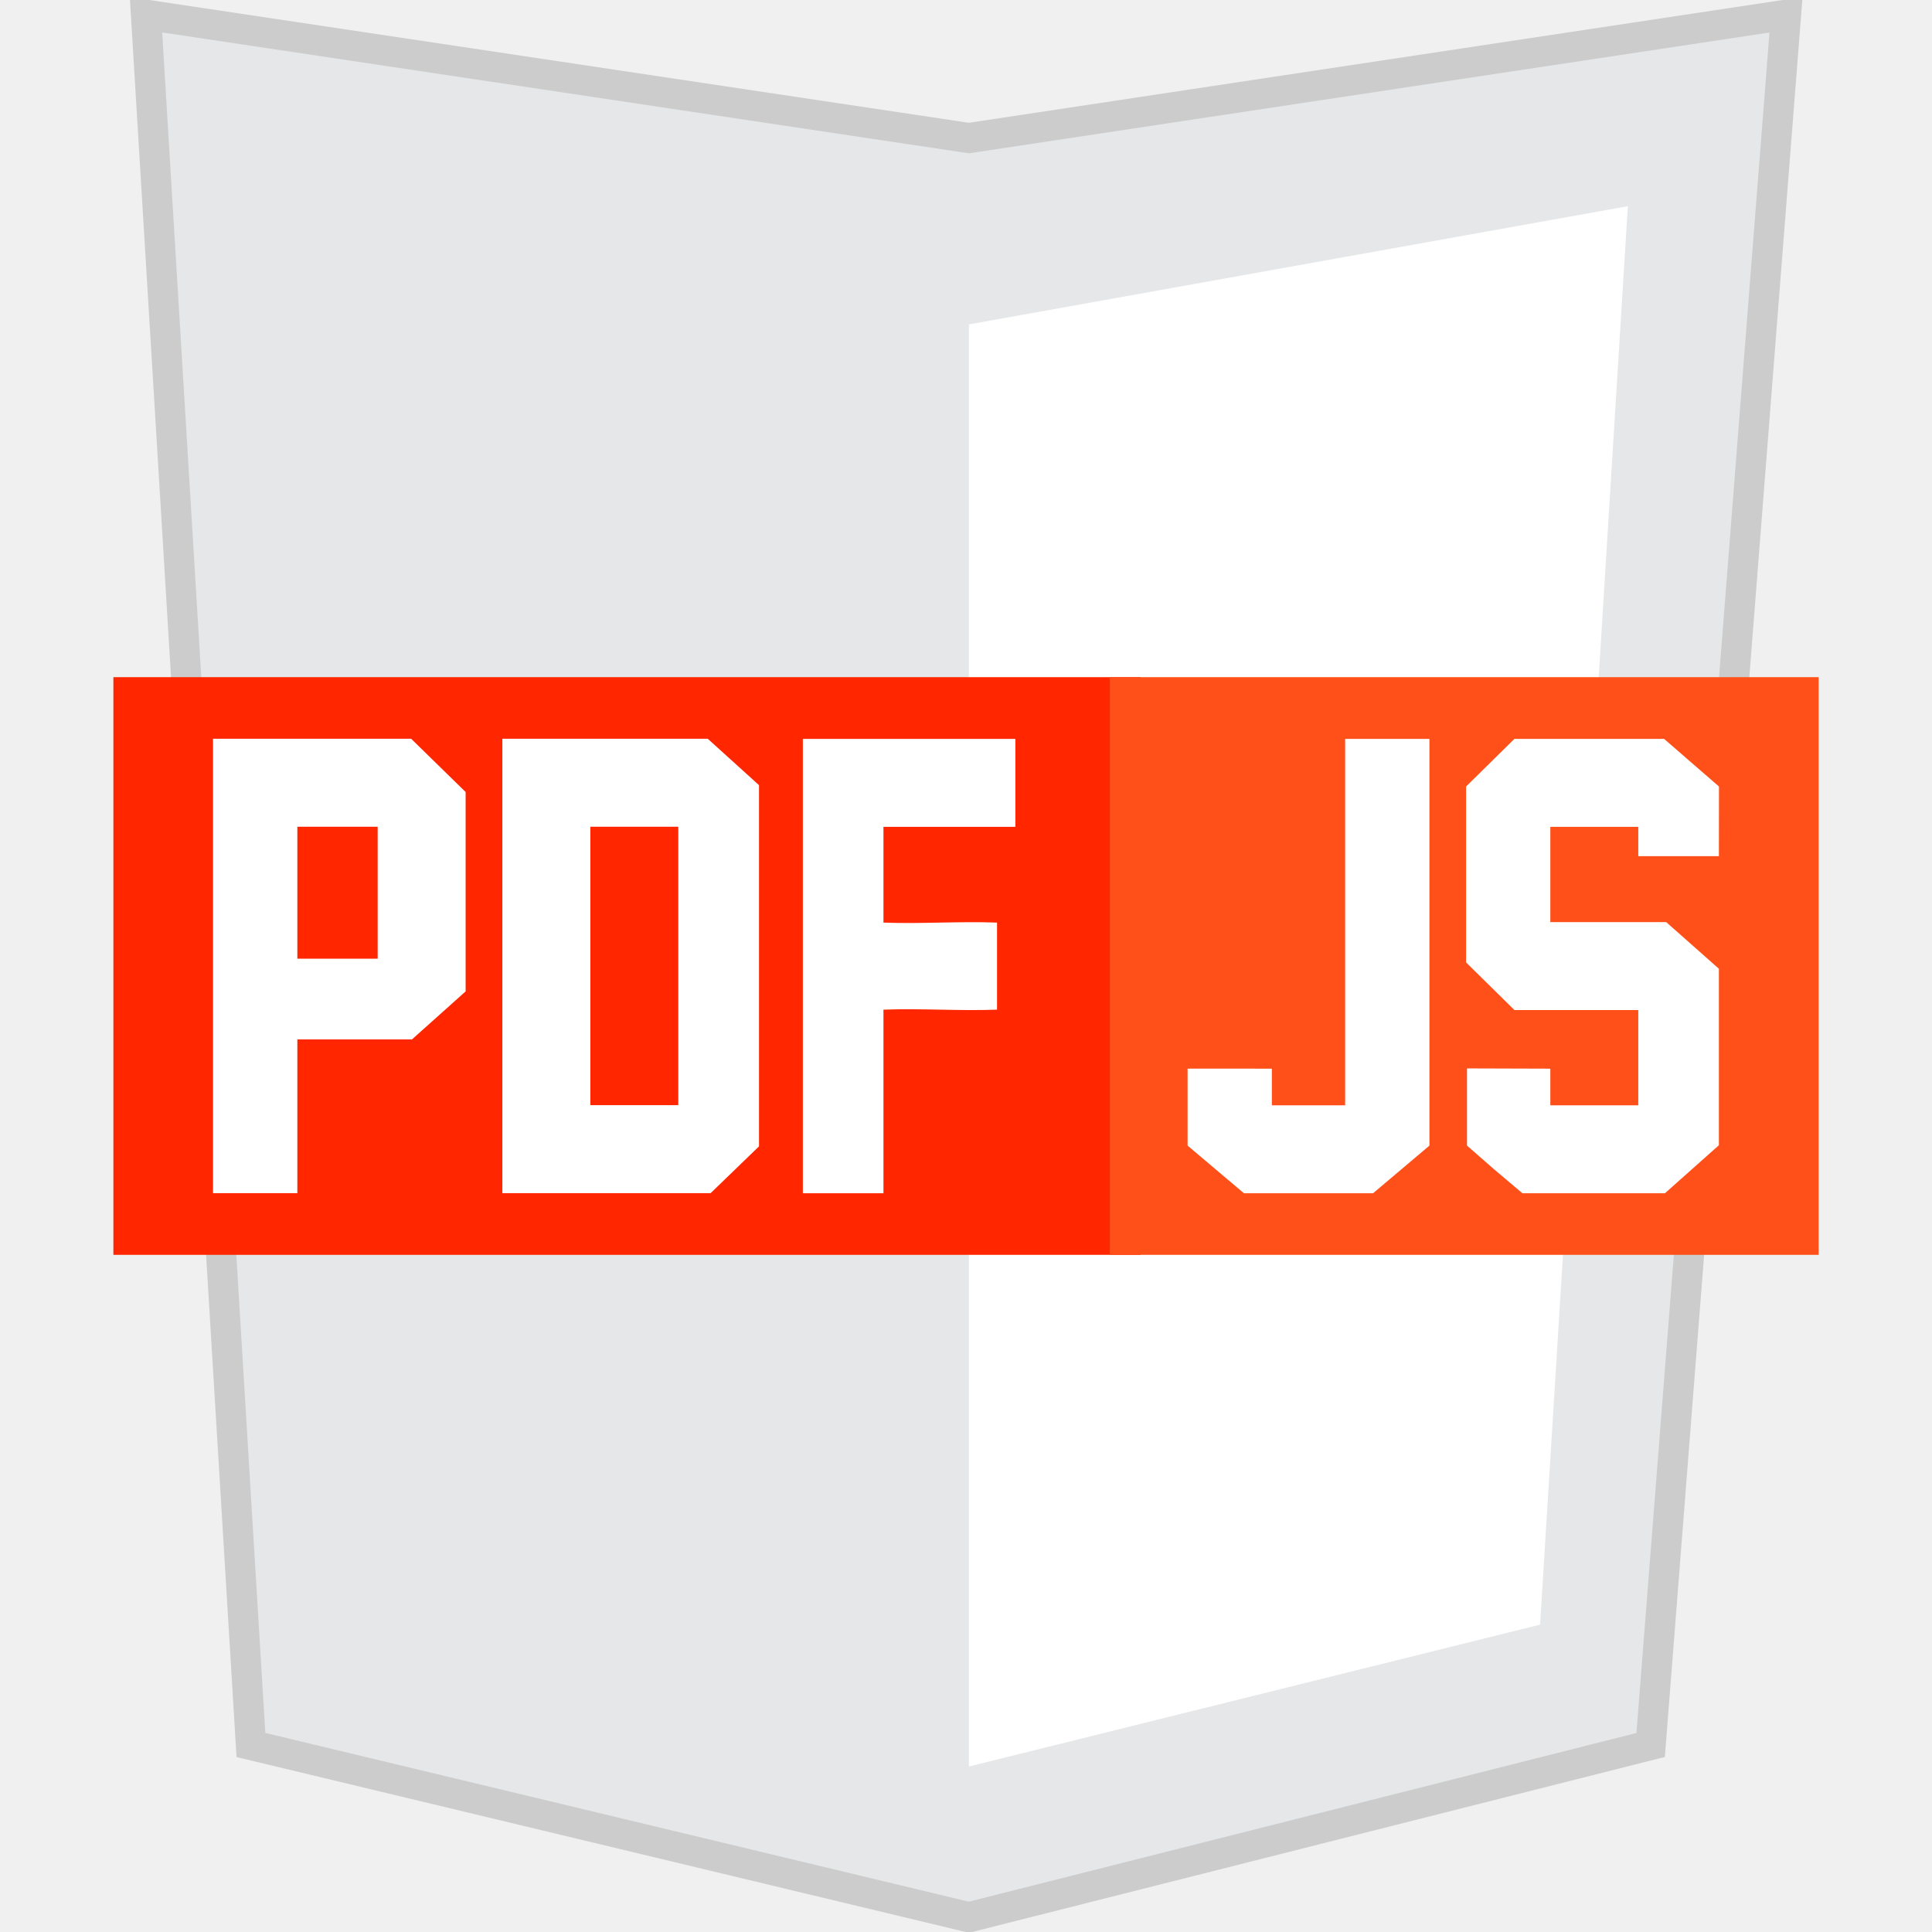
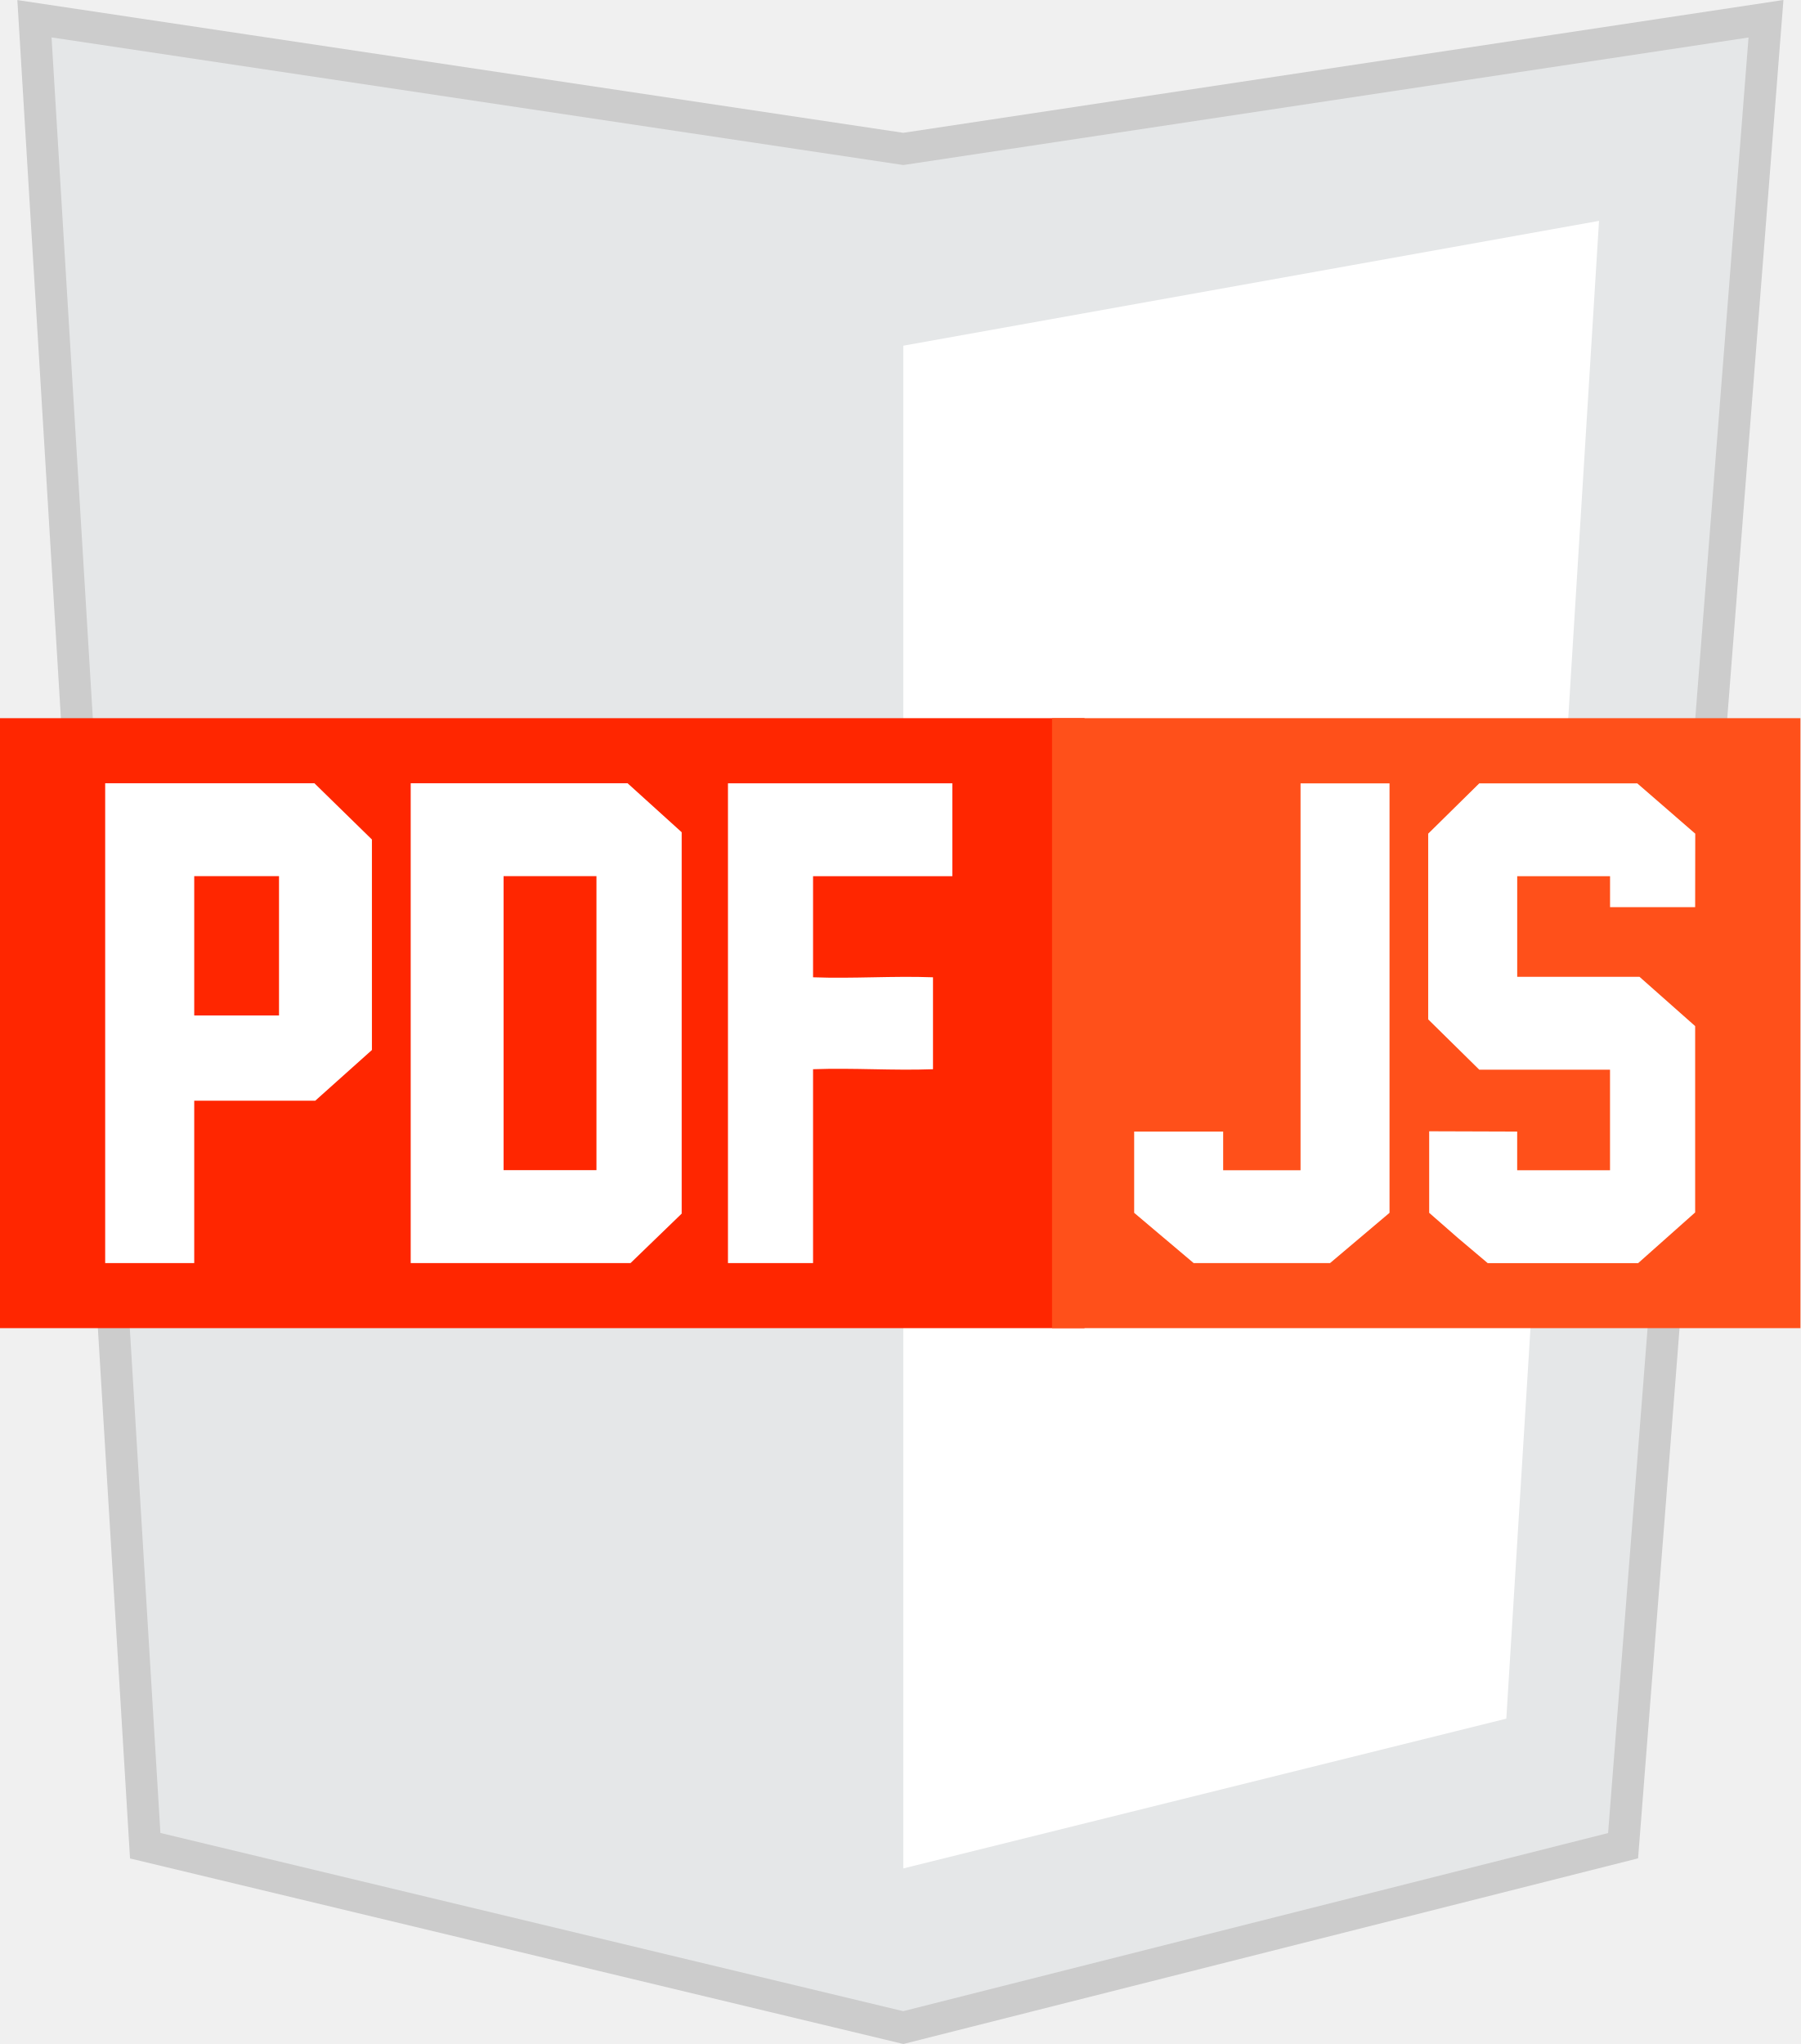
- <svg xmlns="http://www.w3.org/2000/svg" width="64" height="64">
-   <path d="M 4.836,0.489 32.096,4.573 59.164,0.489 54.68,57.805 32.096,63.511 8.312,57.805 z" style="fill:#e5e7e8;fill-opacity:1;fill-rule:nonzero;stroke:#cccccc" />
-   <path d="M 32.096,10.746 53.925,6.83 51.017,53.819 32.096,58.518 z" style="fill:#ffffff;fill-opacity:1;fill-rule:nonzero;stroke:none" />
-   <rect width="34.027" height="19.136" x="3.756" y="22.432" style="fill:#ff2600;fill-opacity:1;fill-rule:nonzero;stroke:none" />
-   <rect width="23.481" height="19.136" x="36.764" y="22.432" style="fill:#ff501a;fill-opacity:1;fill-rule:nonzero;stroke:none" />
-   <g transform="matrix(0.4277854,0,0,0.4277854,58.61771,9.673706)">
-     <path d="m -120.531,34.594 0,35.188 6.531,0 0,-5.938 0,-5.969 8.875,0 4.156,-3.719 0,-7.719 0,-7.719 -4.219,-4.125 -15.344,0 z m 6.531,6.812 6.219,0 0,10.219 -6.219,0 0,-10.219 z" style="fill:#ffffff;fill-opacity:1" />
-     <path d="m -98.125,34.594 0,35.188 16.125,0 3.75,-3.625 0,-27.969 -3.969,-3.594 -15.906,0 z m 6.812,6.812 6.812,0 0,21.562 -6.812,0 0,-21.562 z" id="path3056" style="fill:#ffffff;fill-opacity:1" />
-     <path d="m -74.856,34.603 c 5.486,0 10.971,0 16.457,0 0,2.27 0,4.54 0,6.81 -3.405,0 -6.81,0 -10.215,0 0,2.472 0,4.944 0,7.416 2.932,0.11 5.864,-0.11 8.796,0 l 0,3.366 0,3.376 c -2.932,0.11 -5.864,-0.11 -8.796,0 l 0,7.146 0,7.07 c -2.081,0 -4.162,0 -6.242,0 0,-11.728 0,-23.456 0,-35.184 z" style="fill:#ffffff;fill-opacity:1" />
-     <path d="m -42.881,67.943 -2.182,-1.844 c 0,-1.987 0,-3.974 0,-5.961 2.175,6.7e-4 4.351,0.001 6.526,0.002 0,0.946 0,1.892 0,2.837 1.892,0 3.783,0 5.675,0 0,-9.458 0,-18.916 0,-28.374 2.175,-1.26e-4 4.351,-2.52e-4 6.526,-3.78e-4 0,10.499 0,20.997 0,31.496 -1.455,1.23 -2.909,2.459 -4.364,3.689 -3.333,0 -6.667,0 -10,0 -0.727,-0.615 -1.455,-1.23 -2.182,-1.844 z" style="fill:#ffffff;fill-opacity:1" />
-     <path d="m -21.317,67.943 -2.109,-1.844 0,-5.978 c 2.061,0 4.392,0.02 6.453,0.02 0,0.946 0,1.892 0,2.837 2.27,0 4.54,0 6.81,0 0,-2.459 0,-4.918 0,-7.377 -3.197,0 -6.394,0 -9.591,0 l -3.745,-3.689 0,-6.81 0,-6.81 3.745,-3.689 c 3.863,0 7.726,0 11.589,0 l 4.251,3.689 c -0.002,1.797 -0.005,3.594 -0.007,5.391 -2.081,0 -4.162,0 -6.242,0 0,-0.757 0,-1.513 0,-2.27 -2.27,0 -4.54,0 -6.81,0 0,2.459 0,4.918 0,7.377 2.99,0 5.98,0 8.97,0 1.361,1.205 4.082,3.614 4.082,3.614 0,4.555 0,9.11 0,13.666 l -2.089,1.859 -2.089,1.859 -5.518,0 -5.518,0 z" style="fill:#ffffff;fill-opacity:1" />
+ <svg xmlns="http://www.w3.org/2000/svg" version="1.1" viewBox="0 0 56.489 64.125">
+   <path d="m1.081 0.588 27.26 4.084 27.067-4.084-4.483 57.316-22.584 5.706-23.785-5.706z" fill="#e5e7e8" stroke="#ccc" />
+   <path d="m28.341 10.845 21.829-3.916-2.909 46.989-18.92 4.699z" fill="#fff" />
+   <path d="m0 22.531h34.027v19.136h-34.027z" fill="#ff2600" />
+   <path d="m33.008 22.531h23.481v19.136h-23.481z" fill="#ff501a" />
+   <g fill="#fff" stroke-width=".428">
+     <path d="m3.3 24.572v15.053h2.794v-5.093h3.797l1.778-1.591v-6.604l-1.805-1.765zm2.794 2.914h2.66v4.371h-2.66z" />
+     <path d="m12.886 24.572v15.053h6.898l1.604-1.551v-11.965l-1.698-1.537zm2.914 2.914h2.914v9.224h-2.914z" />
+     <path d="m22.84 24.575h7.04v2.913h-4.37v3.172c1.254 0.047 2.509-0.047 3.763 0v2.884c-1.254 0.047-2.509-0.047-3.763 0v6.082h-2.67v-15.051z" />
+     <path d="m36.518 38.838-0.933-0.789v-2.55c0.931 2.87e-4 1.861 5.56e-4 2.792 8.55e-4v1.214h2.428v-12.138c0.931-5.4e-5 1.861-1.08e-4 2.792-1.62e-4v13.473c-0.622 0.526-1.244 1.052-1.867 1.578h-4.278c-0.311-0.263-0.622-0.526-0.933-0.789z" />
+     <path d="m45.743 38.838-0.902-0.789v-2.558c0.882 0 1.879 0.009 2.761 0.009v1.214h2.913v-3.156h-4.103l-1.602-1.578v-5.826l1.602-1.578h4.958l1.819 1.578c-8.72e-4 0.769-2e-3 1.538-0.003 2.306h-2.67v-0.971h-2.913v3.156h3.837c0.582 0.515 1.746 1.546 1.746 1.546v5.846l-1.788 1.59h-4.721z" />
  </g>
</svg>
